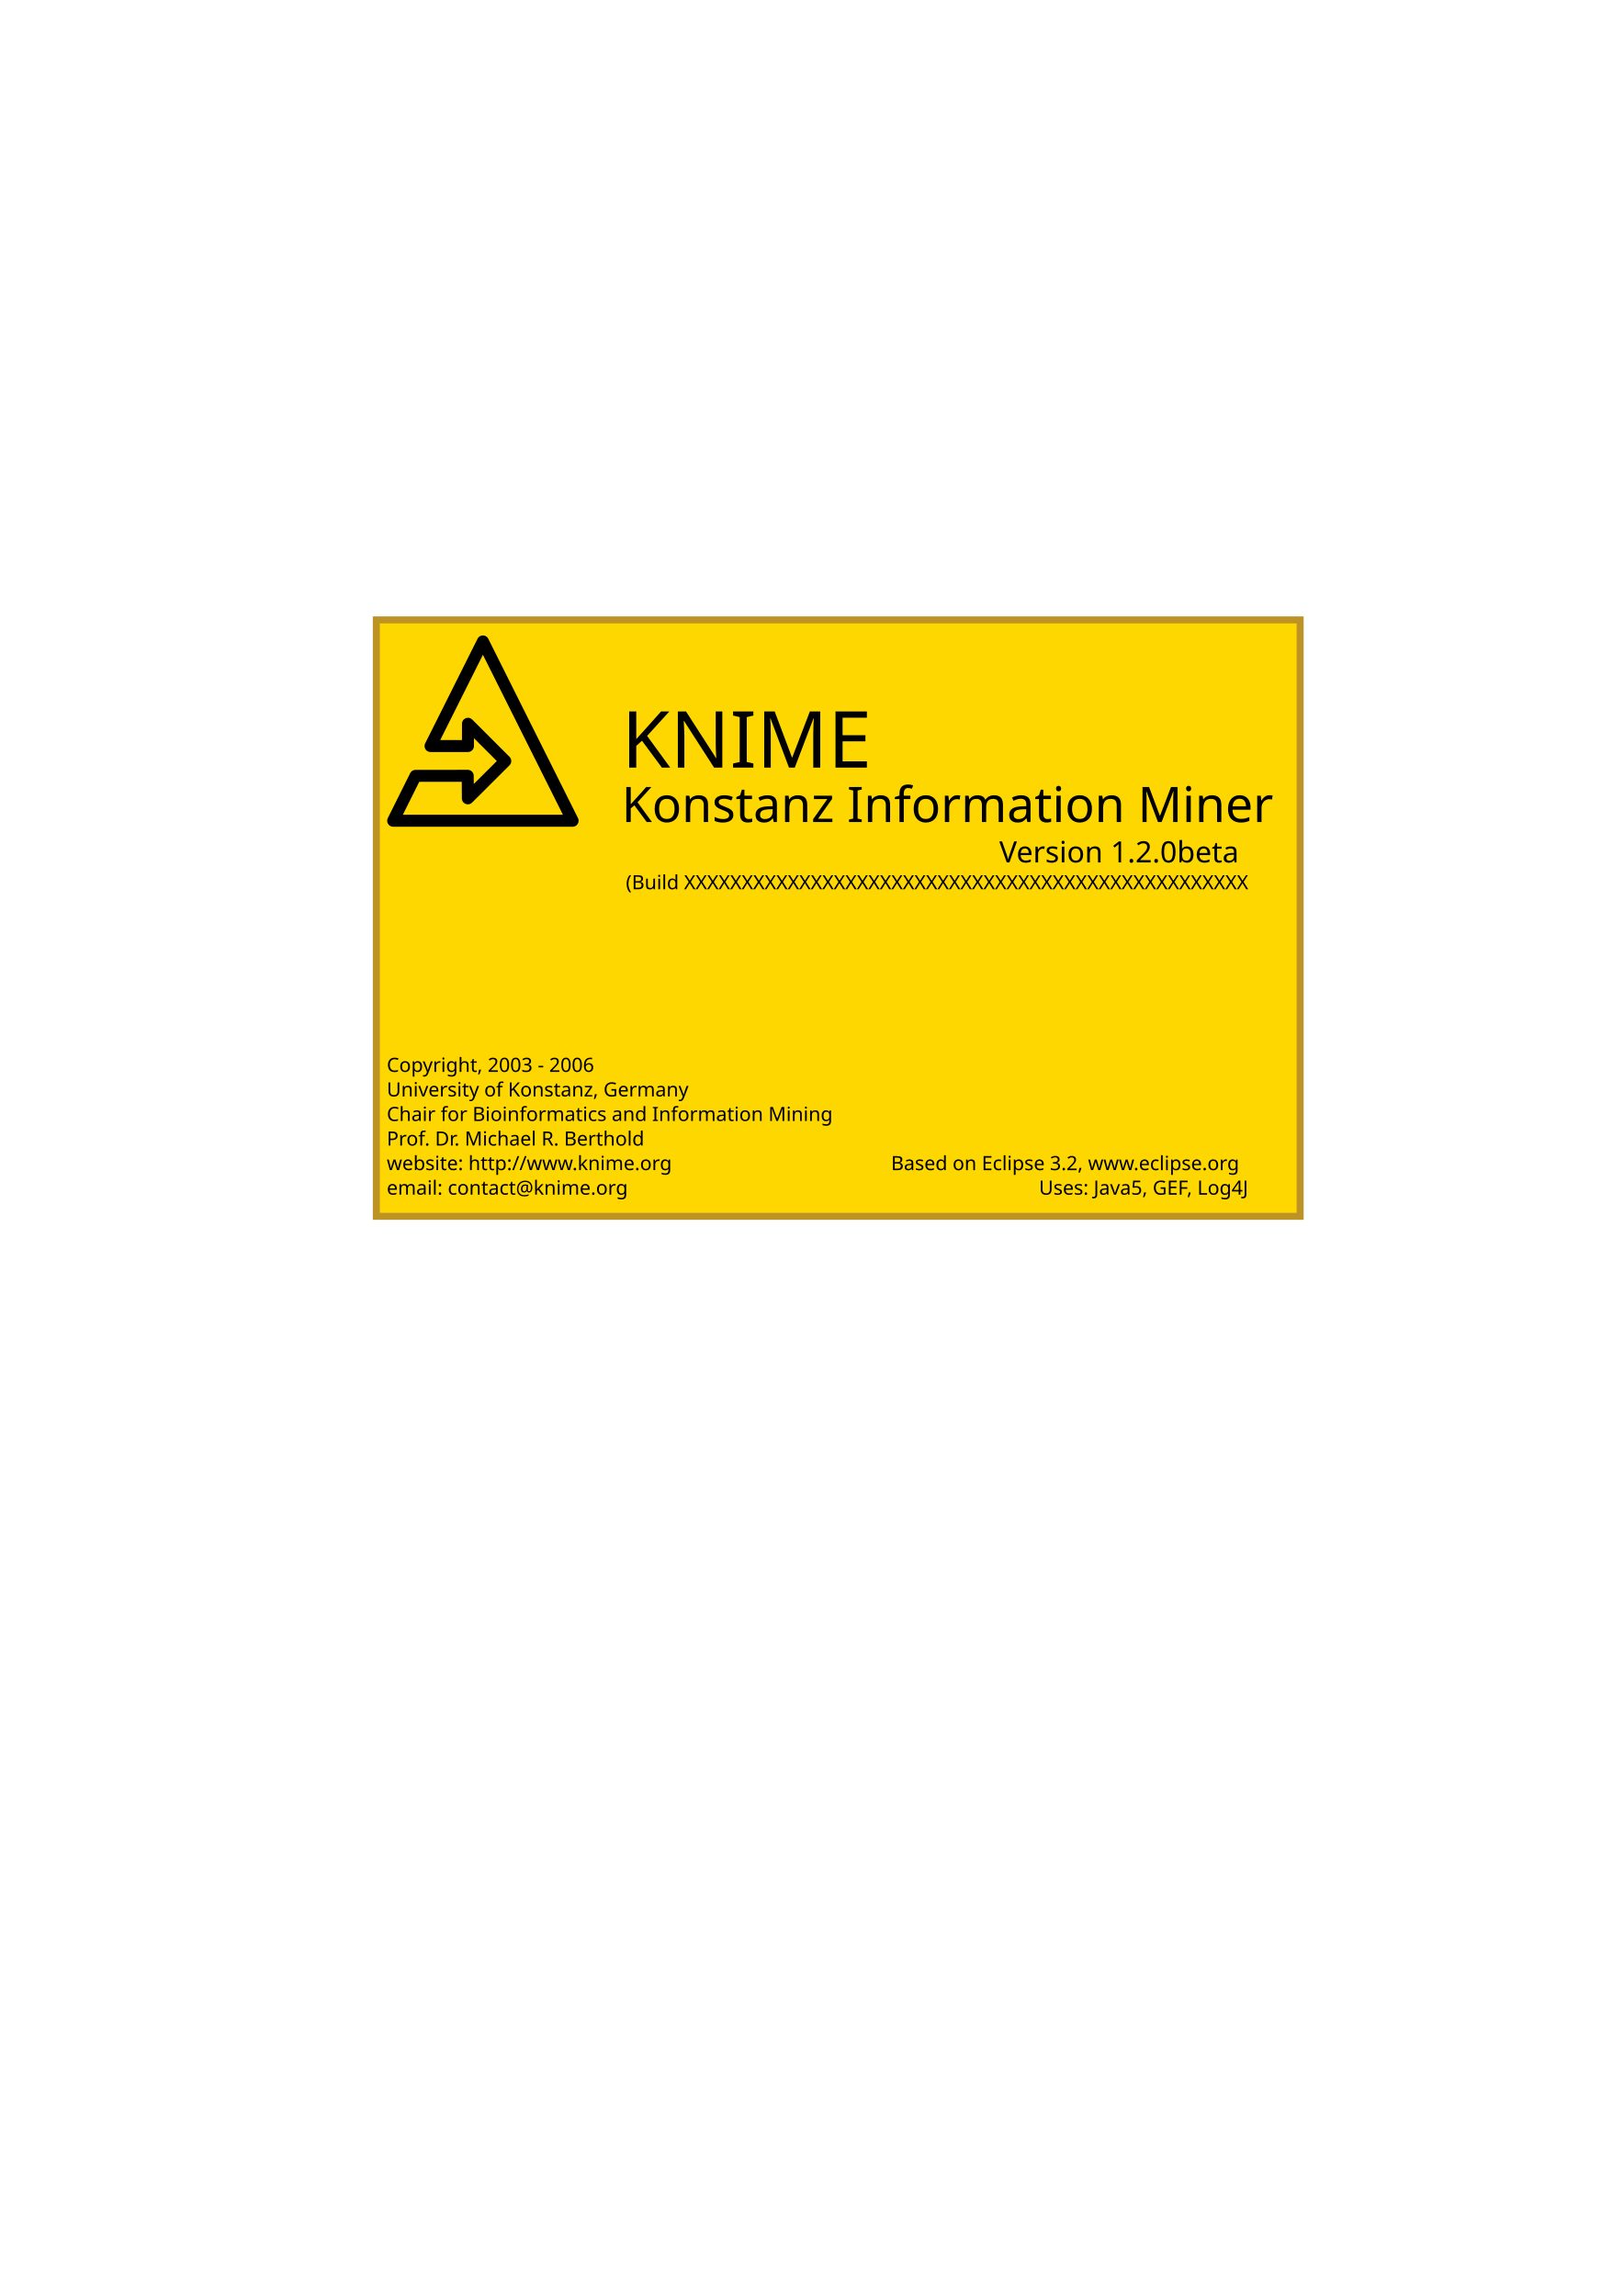
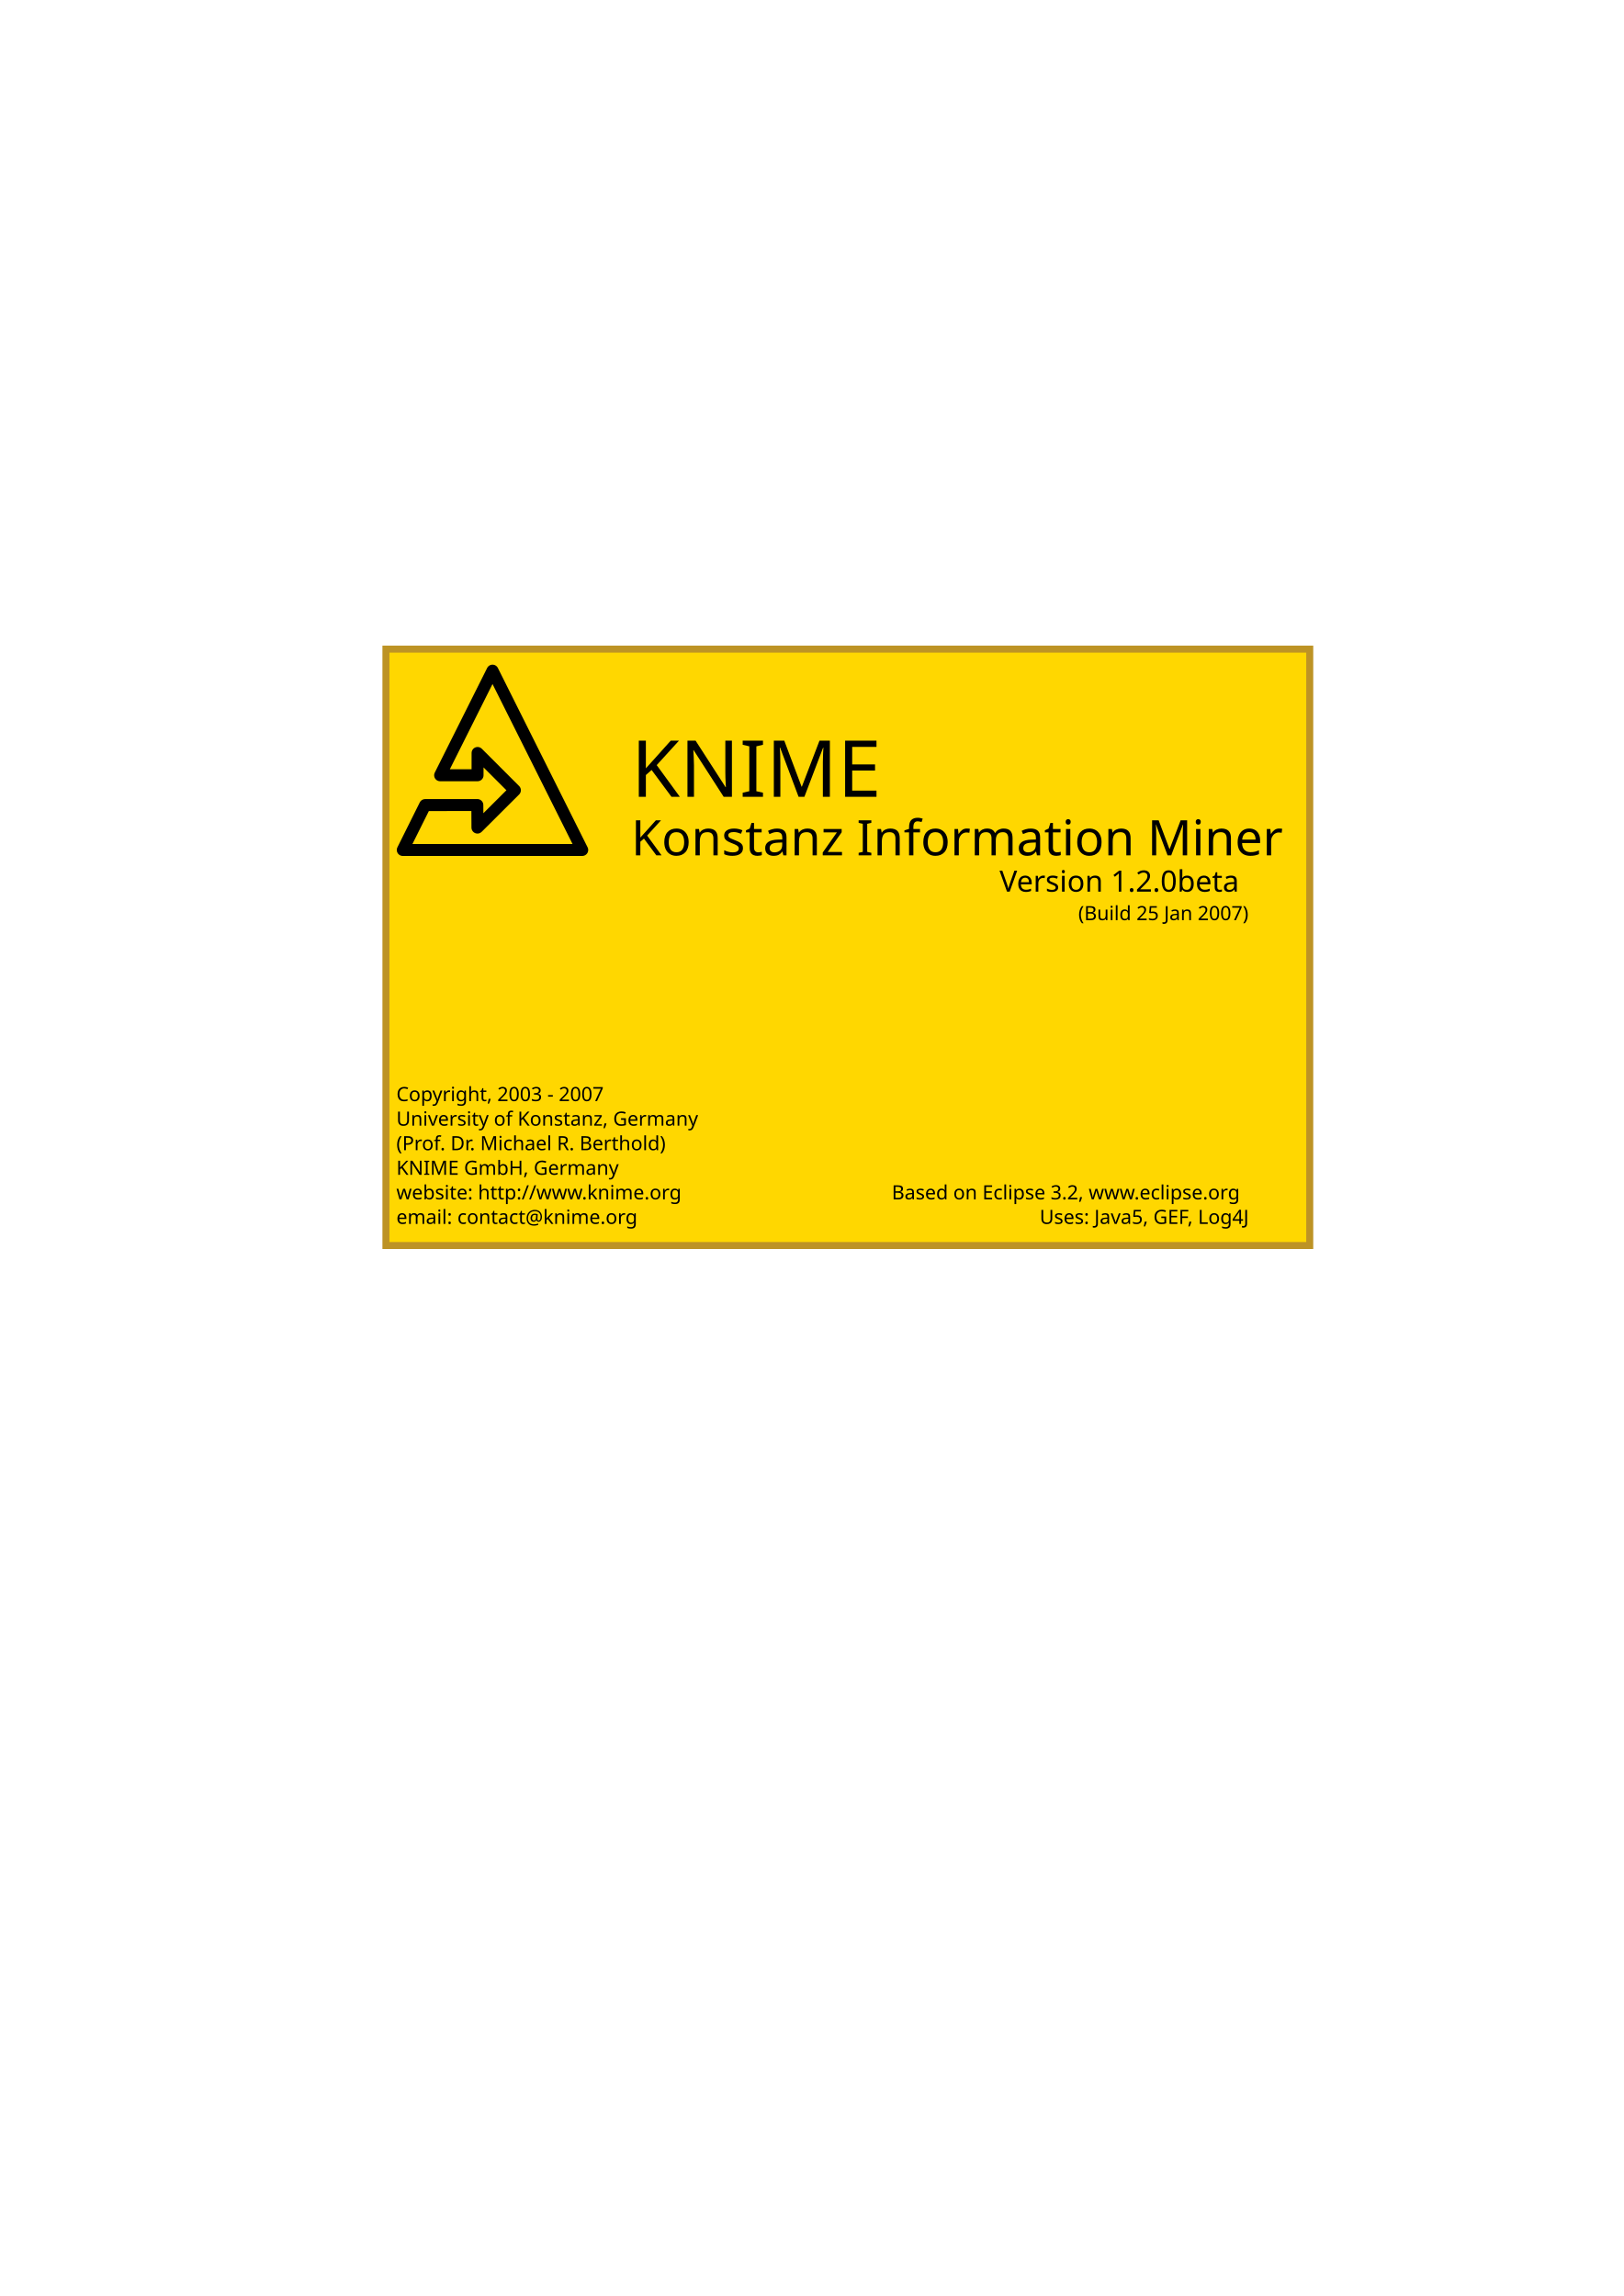
- <svg xmlns="http://www.w3.org/2000/svg" width="210mm" height="297mm" id="svg2110">
-   <defs id="defs2112" />
+ <svg xmlns="http://www.w3.org/2000/svg" width="210mm" height="297mm" id="svg2">
+   <defs id="defs4" />
  <g id="layer1">
-     <g id="g2137" transform="translate(1.086609,119.656)">
-       <rect y="183.416" x="182.867" height="291.581" width="451.581" id="rect1391" style="fill:#ffd700;stroke:#bd9325;stroke-width:3.419;stroke-miterlimit:4;stroke-dasharray:none;stroke-opacity:1" />
-       <text id="text1365" y="404.394" x="187.958" style="font-size:7.204px;font-style:normal;font-weight:normal;line-height:125%;fill:black;fill-opacity:1;stroke:none;stroke-width:1px;stroke-linecap:butt;stroke-linejoin:miter;stroke-opacity:1;font-family:Bitstream Vera Sans" xml:space="preserve">
-         <tspan style="font-size:9.605px;font-style:normal;font-variant:normal;font-weight:normal;font-stretch:normal;text-align:start;line-height:125%;writing-mode:lr-tb;text-anchor:start;font-family:Arial Rounded MT Bold" y="404.394" x="187.958" id="tspan1367">Copyright, 2003 - 2006</tspan>
-         <tspan style="font-size:9.605px;font-style:normal;font-variant:normal;font-weight:normal;font-stretch:normal;text-align:start;line-height:125%;writing-mode:lr-tb;text-anchor:start;font-family:Arial Rounded MT Bold" id="tspan1369" y="416.4" x="187.958">University of Konstanz, Germany</tspan>
-         <tspan style="font-size:9.605px;font-style:normal;font-variant:normal;font-weight:normal;font-stretch:normal;text-align:start;line-height:125%;writing-mode:lr-tb;text-anchor:start;font-family:Arial Rounded MT Bold" id="tspan1371" y="428.406" x="187.958">Chair for Bioinformatics and Information Mining</tspan>
-         <tspan style="font-size:9.605px;font-style:normal;font-variant:normal;font-weight:normal;font-stretch:normal;text-align:start;line-height:125%;writing-mode:lr-tb;text-anchor:start;font-family:Arial Rounded MT Bold" id="tspan1373" y="440.412" x="187.958">Prof. Dr. Michael R. Berthold</tspan>
-         <tspan style="font-size:9.605px;font-style:normal;font-variant:normal;font-weight:normal;font-stretch:normal;text-align:start;line-height:125%;writing-mode:lr-tb;text-anchor:start;font-family:Arial Rounded MT Bold" y="452.418" x="187.958" id="tspan2159">website: http://www.knime.org</tspan>
-         <tspan style="font-size:9.605px;font-style:normal;font-variant:normal;font-weight:normal;font-stretch:normal;text-align:start;line-height:125%;writing-mode:lr-tb;text-anchor:start;font-family:Arial Rounded MT Bold" y="464.424" x="187.958" id="tspan2161">email: contact@knime.org</tspan>
-       </text>
-       <rect y="123.961" x="6.434" height="491.777" width="729.852" id="rect1389" style="fill:none;stroke-width:0.354;stroke-miterlimit:4;stroke-dasharray:none" />
-       <text xml:space="preserve" style="font-size:42.021px;font-style:normal;font-variant:normal;font-weight:normal;font-stretch:normal;line-height:100%;writing-mode:lr-tb;text-anchor:start;fill:black;fill-opacity:1;stroke:none;stroke-width:1px;stroke-linecap:butt;stroke-linejoin:miter;stroke-opacity:1;font-family:Arial Rounded MT Bold" x="302.747" y="255.614" id="text3571">
-         <tspan id="tspan3573" x="302.747" y="255.614" style="font-size:38.42px;font-style:normal;font-variant:normal;font-weight:normal;font-stretch:normal;text-align:start;line-height:100%;writing-mode:lr-tb;text-anchor:start;font-family:Arial Rounded MT Bold">KNIME</tspan>
-         <tspan id="tspan3577" x="302.747" y="282.252" style="font-size:24.012px">Konstanz Information Miner</tspan>
-       </text>
-       <text xml:space="preserve" style="font-size:7.204px;font-style:normal;font-weight:normal;text-align:end;line-height:125%;writing-mode:lr-tb;text-anchor:end;fill:#000000;fill-opacity:1;stroke:none;stroke-width:1px;stroke-linecap:butt;stroke-linejoin:miter;stroke-opacity:1;font-family:Bitstream Vera Sans" x="625.123" y="301.994" id="text2163">
-         <tspan id="tspan2165" x="625.123" y="301.994" style="font-size:14.407px;font-style:normal;font-variant:normal;font-weight:normal;font-stretch:normal;text-align:end;line-height:125%;writing-mode:lr-tb;text-anchor:end;font-family:Arial Rounded MT Bold">Version 1.2.0beta</tspan>
-         <tspan x="625.123" y="315.094" style="font-size:9.605px;font-style:normal;font-variant:normal;font-weight:normal;font-stretch:normal;text-align:end;line-height:125%;writing-mode:lr-tb;text-anchor:end;font-family:Arial Rounded MT Bold" id="tspan1986">(Build XXXXXXXXXXXXXXXXXXXXXXXXXXXXXXXXXXXXXXXXXXXXXXXXX</tspan>
-       </text>
-       <g id="g1939" transform="matrix(0.600306,0,0,0.600306,35.7501,166.578)">
-         <path id="path1293" d="M 258.792,191.625 L 404.914,191.619 L 331.865,45.576 L 289.21,130.776 L 319.678,130.778 L 319.703,112.628 L 350.083,142.992 L 319.601,173.385 L 319.508,155.021 L 276.997,155.058 L 258.792,191.625 z " style="fill:none;fill-opacity:0.75;fill-rule:evenodd;stroke:black;stroke-width:9.748;stroke-linecap:round;stroke-linejoin:round;stroke-miterlimit:4;stroke-dasharray:none;stroke-opacity:1" />
+     <g id="g1898" transform="translate(4.695586,14.28567)">
+       <g transform="translate(1.086609,119.656)" id="g2137">
+         <rect style="fill:#ffd700;stroke:#bd9325;stroke-width:3.419;stroke-miterlimit:4;stroke-dasharray:none;stroke-opacity:1" id="rect1391" width="451.581" height="291.581" x="182.867" y="183.416" />
+         <text xml:space="preserve" style="font-size:7.204px;font-style:normal;font-weight:normal;line-height:125%;fill:black;fill-opacity:1;stroke:none;stroke-width:1px;stroke-linecap:butt;stroke-linejoin:miter;stroke-opacity:1;font-family:Bitstream Vera Sans" x="187.958" y="404.394" id="text1365">
+           <tspan id="tspan1367" x="187.958" y="404.394" style="font-size:9.605px;font-style:normal;font-variant:normal;font-weight:normal;font-stretch:normal;text-align:start;line-height:125%;writing-mode:lr-tb;text-anchor:start;font-family:Arial Rounded MT Bold">Copyright, 2003 - 2007</tspan>
+           <tspan x="187.958" y="416.4" id="tspan1369" style="font-size:9.605px;font-style:normal;font-variant:normal;font-weight:normal;font-stretch:normal;text-align:start;line-height:125%;writing-mode:lr-tb;text-anchor:start;font-family:Arial Rounded MT Bold">University of Konstanz, Germany</tspan>
+           <tspan x="187.958" y="428.406" style="font-size:9.605px;font-style:normal;font-variant:normal;font-weight:normal;font-stretch:normal;text-align:start;line-height:125%;writing-mode:lr-tb;text-anchor:start;font-family:Arial Rounded MT Bold" id="tspan1921">(Prof. Dr. Michael R. Berthold)</tspan>
+           <tspan x="187.958" y="440.412" style="font-size:9.605px;font-style:normal;font-variant:normal;font-weight:normal;font-stretch:normal;text-align:start;line-height:125%;writing-mode:lr-tb;text-anchor:start;font-family:Arial Rounded MT Bold" id="tspan1923">KNIME GmbH, Germany</tspan>
+           <tspan id="tspan2159" x="187.958" y="452.418" style="font-size:9.605px;font-style:normal;font-variant:normal;font-weight:normal;font-stretch:normal;text-align:start;line-height:125%;writing-mode:lr-tb;text-anchor:start;font-family:Arial Rounded MT Bold">website: http://www.knime.org</tspan>
+           <tspan id="tspan2161" x="187.958" y="464.424" style="font-size:9.605px;font-style:normal;font-variant:normal;font-weight:normal;font-stretch:normal;text-align:start;line-height:125%;writing-mode:lr-tb;text-anchor:start;font-family:Arial Rounded MT Bold">email: contact@knime.org</tspan>
+         </text>
+         <rect style="fill:none;stroke-width:0.354;stroke-miterlimit:4;stroke-dasharray:none" id="rect1389" width="729.852" height="491.777" x="6.434" y="123.961" />
+         <text id="text3571" y="255.614" x="302.747" style="font-size:42.021px;font-style:normal;font-variant:normal;font-weight:normal;font-stretch:normal;line-height:100%;writing-mode:lr-tb;text-anchor:start;fill:black;fill-opacity:1;stroke:none;stroke-width:1px;stroke-linecap:butt;stroke-linejoin:miter;stroke-opacity:1;font-family:Arial Rounded MT Bold" xml:space="preserve">
+           <tspan style="font-size:38.42px;font-style:normal;font-variant:normal;font-weight:normal;font-stretch:normal;text-align:start;line-height:100%;writing-mode:lr-tb;text-anchor:start;font-family:Arial Rounded MT Bold" y="255.614" x="302.747" id="tspan3573">KNIME</tspan>
+           <tspan style="font-size:24.012px" y="284.245" x="302.747" id="tspan3577">Konstanz Information Miner</tspan>
+         </text>
+         <text id="text2163" y="301.994" x="625.123" style="font-size:7.204px;font-style:normal;font-weight:normal;text-align:end;line-height:125%;writing-mode:lr-tb;text-anchor:end;fill:black;fill-opacity:1;stroke:none;stroke-width:1px;stroke-linecap:butt;stroke-linejoin:miter;stroke-opacity:1;font-family:Bitstream Vera Sans" xml:space="preserve">
+           <tspan style="font-size:14.407px;font-style:normal;font-variant:normal;font-weight:normal;font-stretch:normal;text-align:end;line-height:125%;writing-mode:lr-tb;text-anchor:end;font-family:Arial Rounded MT Bold" y="301.994" x="625.123" id="tspan2165">Version 1.2.0beta</tspan>
+           <tspan id="tspan1986" style="font-size:9.605px;font-style:normal;font-variant:normal;font-weight:normal;font-stretch:normal;text-align:end;line-height:125%;writing-mode:lr-tb;text-anchor:end;font-family:Arial Rounded MT Bold" y="315.925" x="625.123">(Build 25 Jan 2007)</tspan>
+         </text>
+         <g transform="matrix(0.600306,0,0,0.600306,35.7501,166.578)" id="g1939">
+           <path style="fill:none;fill-opacity:0.75;fill-rule:evenodd;stroke:black;stroke-width:9.748;stroke-linecap:round;stroke-linejoin:round;stroke-miterlimit:4;stroke-dasharray:none;stroke-opacity:1" d="M 258.792,191.625 L 404.914,191.619 L 331.865,45.576 L 289.21,130.776 L 319.678,130.778 L 319.703,112.628 L 350.083,142.992 L 319.601,173.385 L 319.508,155.021 L 276.997,155.058 L 258.792,191.625 z " id="path1293" />
+         </g>
+         <text id="text1948" y="452.428" x="624.335" style="font-size:8.404px;font-style:normal;font-variant:normal;font-weight:normal;font-stretch:normal;text-align:end;line-height:125%;writing-mode:lr-tb;text-anchor:end;fill:black;fill-opacity:1;stroke:none;stroke-width:1px;stroke-linecap:butt;stroke-linejoin:miter;stroke-opacity:1;font-family:Arial Rounded MT Bold" xml:space="preserve">
+           <tspan id="tspan1952" style="font-size:9.605px;font-style:normal;font-variant:normal;font-weight:normal;font-stretch:normal;text-align:end;line-height:125%;writing-mode:lr-tb;text-anchor:end;font-family:Arial Rounded MT Bold" y="452.428" x="624.335">Based on Eclipse 3.2, www.eclipse.org</tspan>
+           <tspan id="tspan1978" style="font-size:9.605px;font-style:normal;font-variant:normal;font-weight:normal;font-stretch:normal;text-align:end;line-height:125%;writing-mode:lr-tb;text-anchor:end;font-family:Arial Rounded MT Bold" y="464.434" x="624.335">Uses: Java5, GEF, Log4J</tspan>
+         </text>
      </g>
-       <text xml:space="preserve" style="font-size:8.404px;font-style:normal;font-variant:normal;font-weight:normal;font-stretch:normal;text-align:end;line-height:125%;writing-mode:lr-tb;text-anchor:end;fill:black;fill-opacity:1;stroke:none;stroke-width:1px;stroke-linecap:butt;stroke-linejoin:miter;stroke-opacity:1;font-family:Arial Rounded MT Bold" x="624.335" y="452.428" id="text1948">
-         <tspan x="624.335" y="452.428" style="font-size:9.605px;font-style:normal;font-variant:normal;font-weight:normal;font-stretch:normal;text-align:end;line-height:125%;writing-mode:lr-tb;text-anchor:end;font-family:Arial Rounded MT Bold" id="tspan1952">Based on Eclipse 3.2, www.eclipse.org</tspan>
-         <tspan x="624.335" y="464.434" style="font-size:9.605px;font-style:normal;font-variant:normal;font-weight:normal;font-stretch:normal;text-align:end;line-height:125%;writing-mode:lr-tb;text-anchor:end;font-family:Arial Rounded MT Bold" id="tspan1978">Uses: Java5, GEF, Log4J</tspan>
-       </text>
    </g>
  </g>
</svg>
